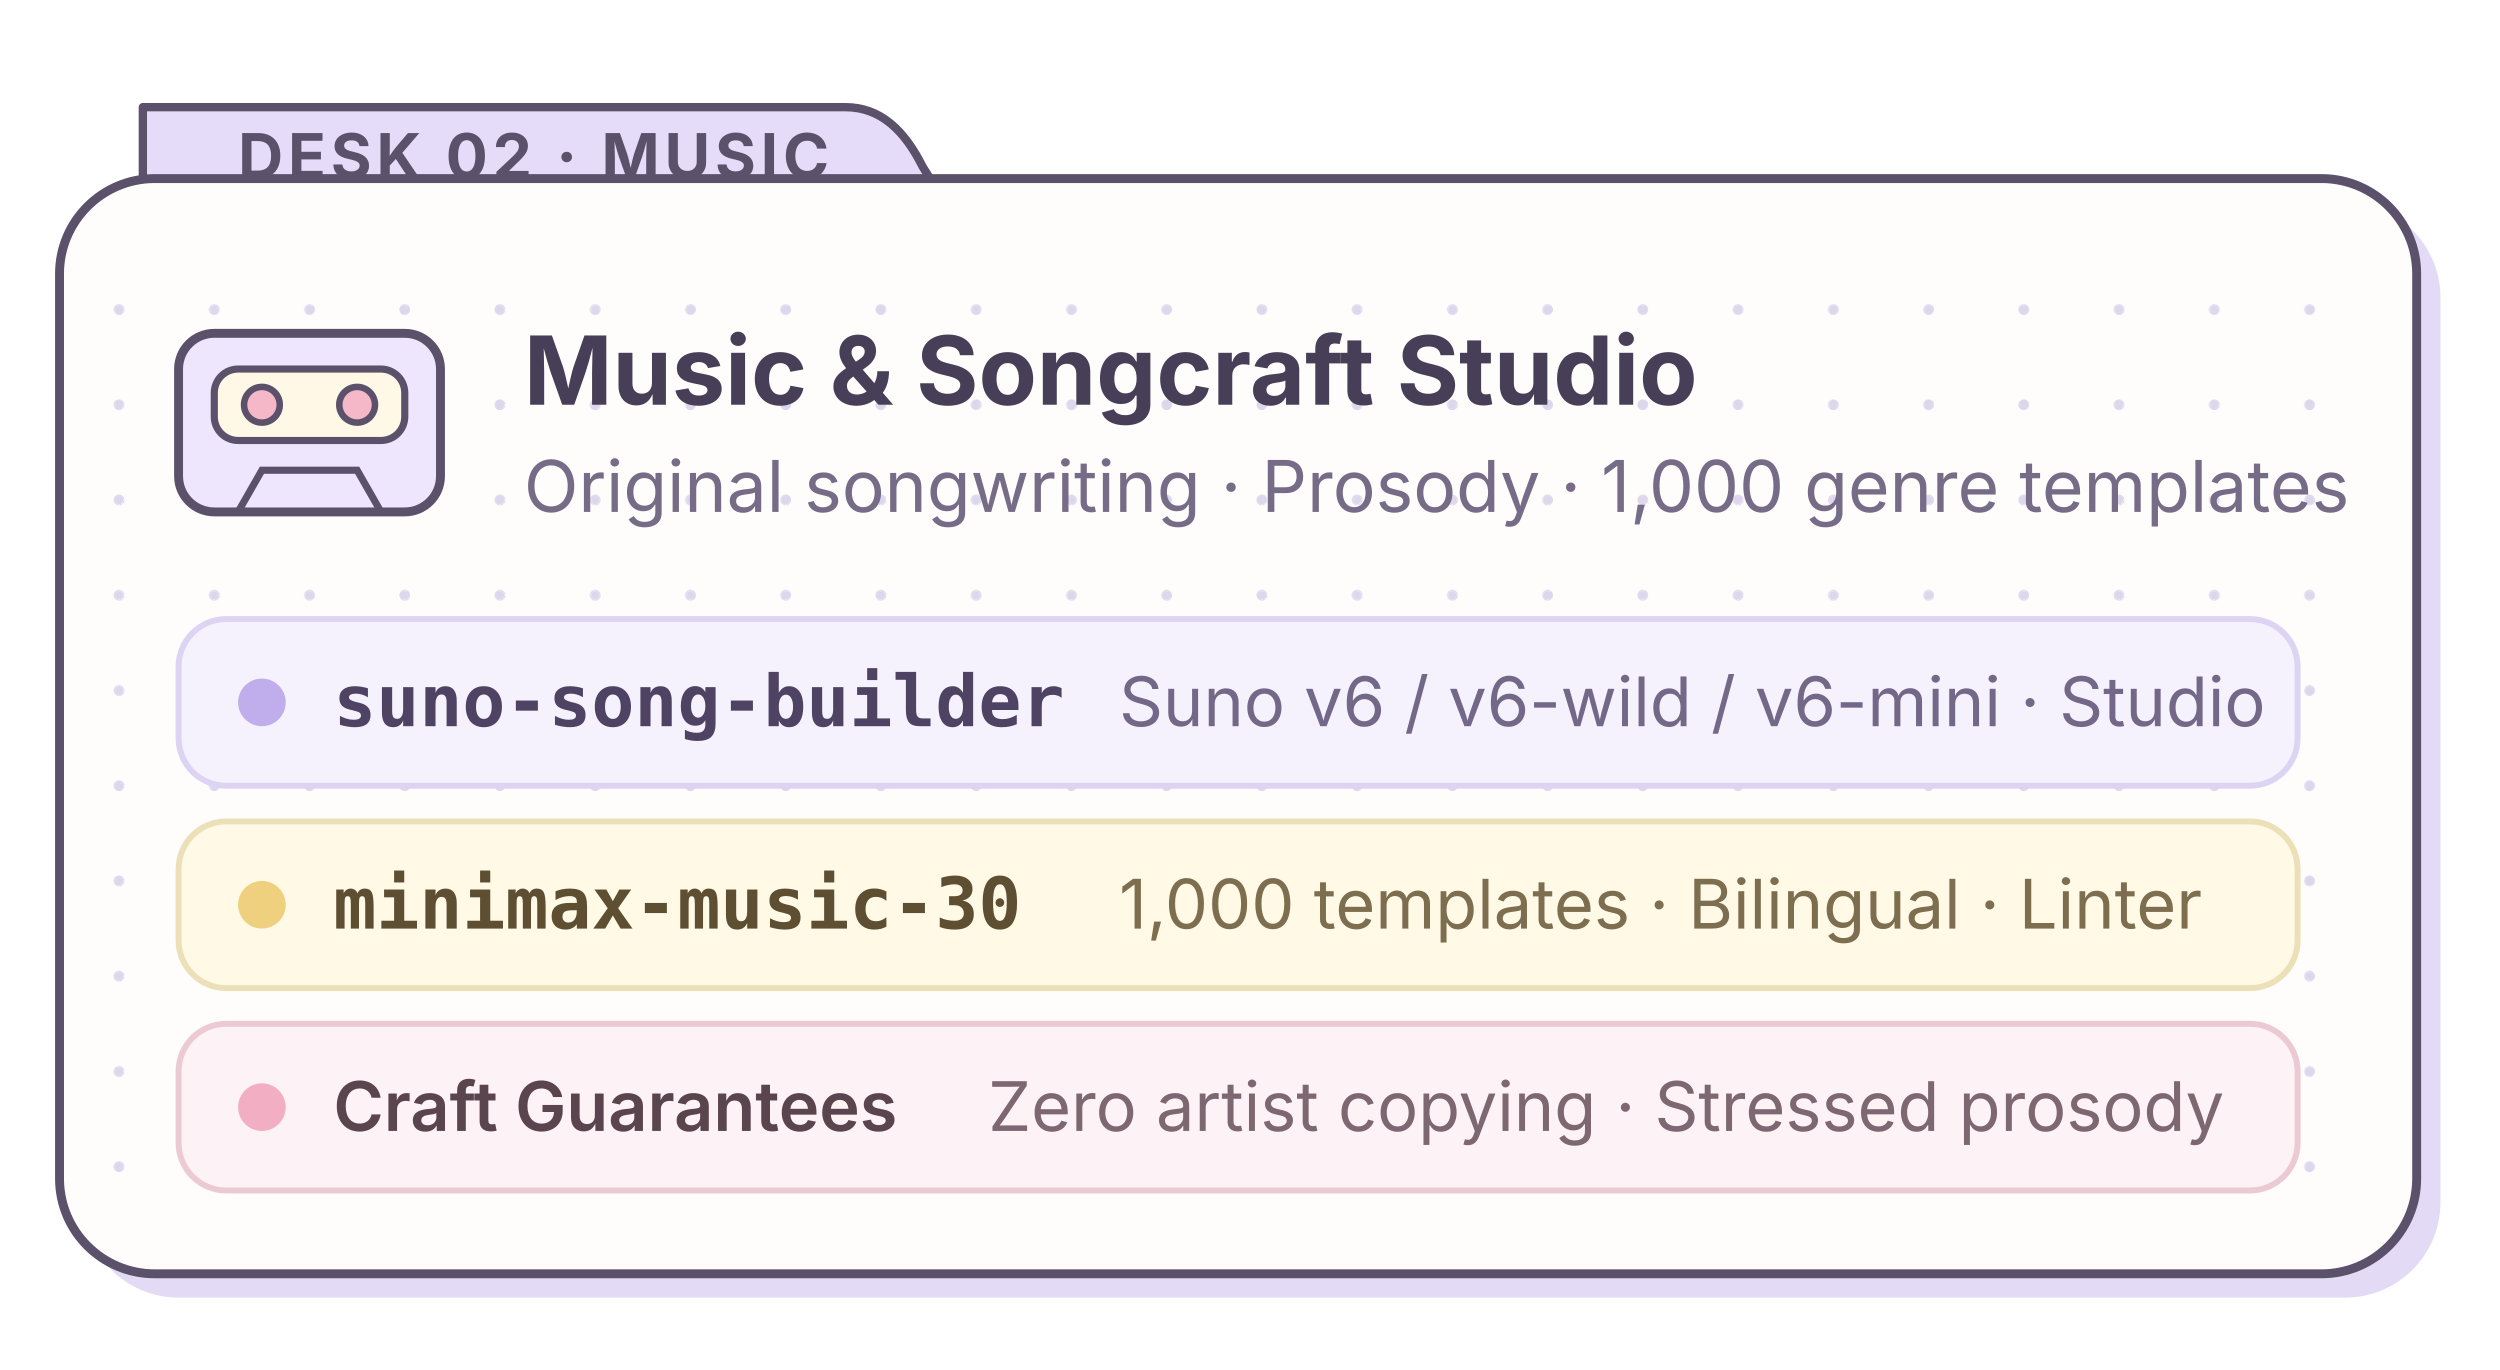
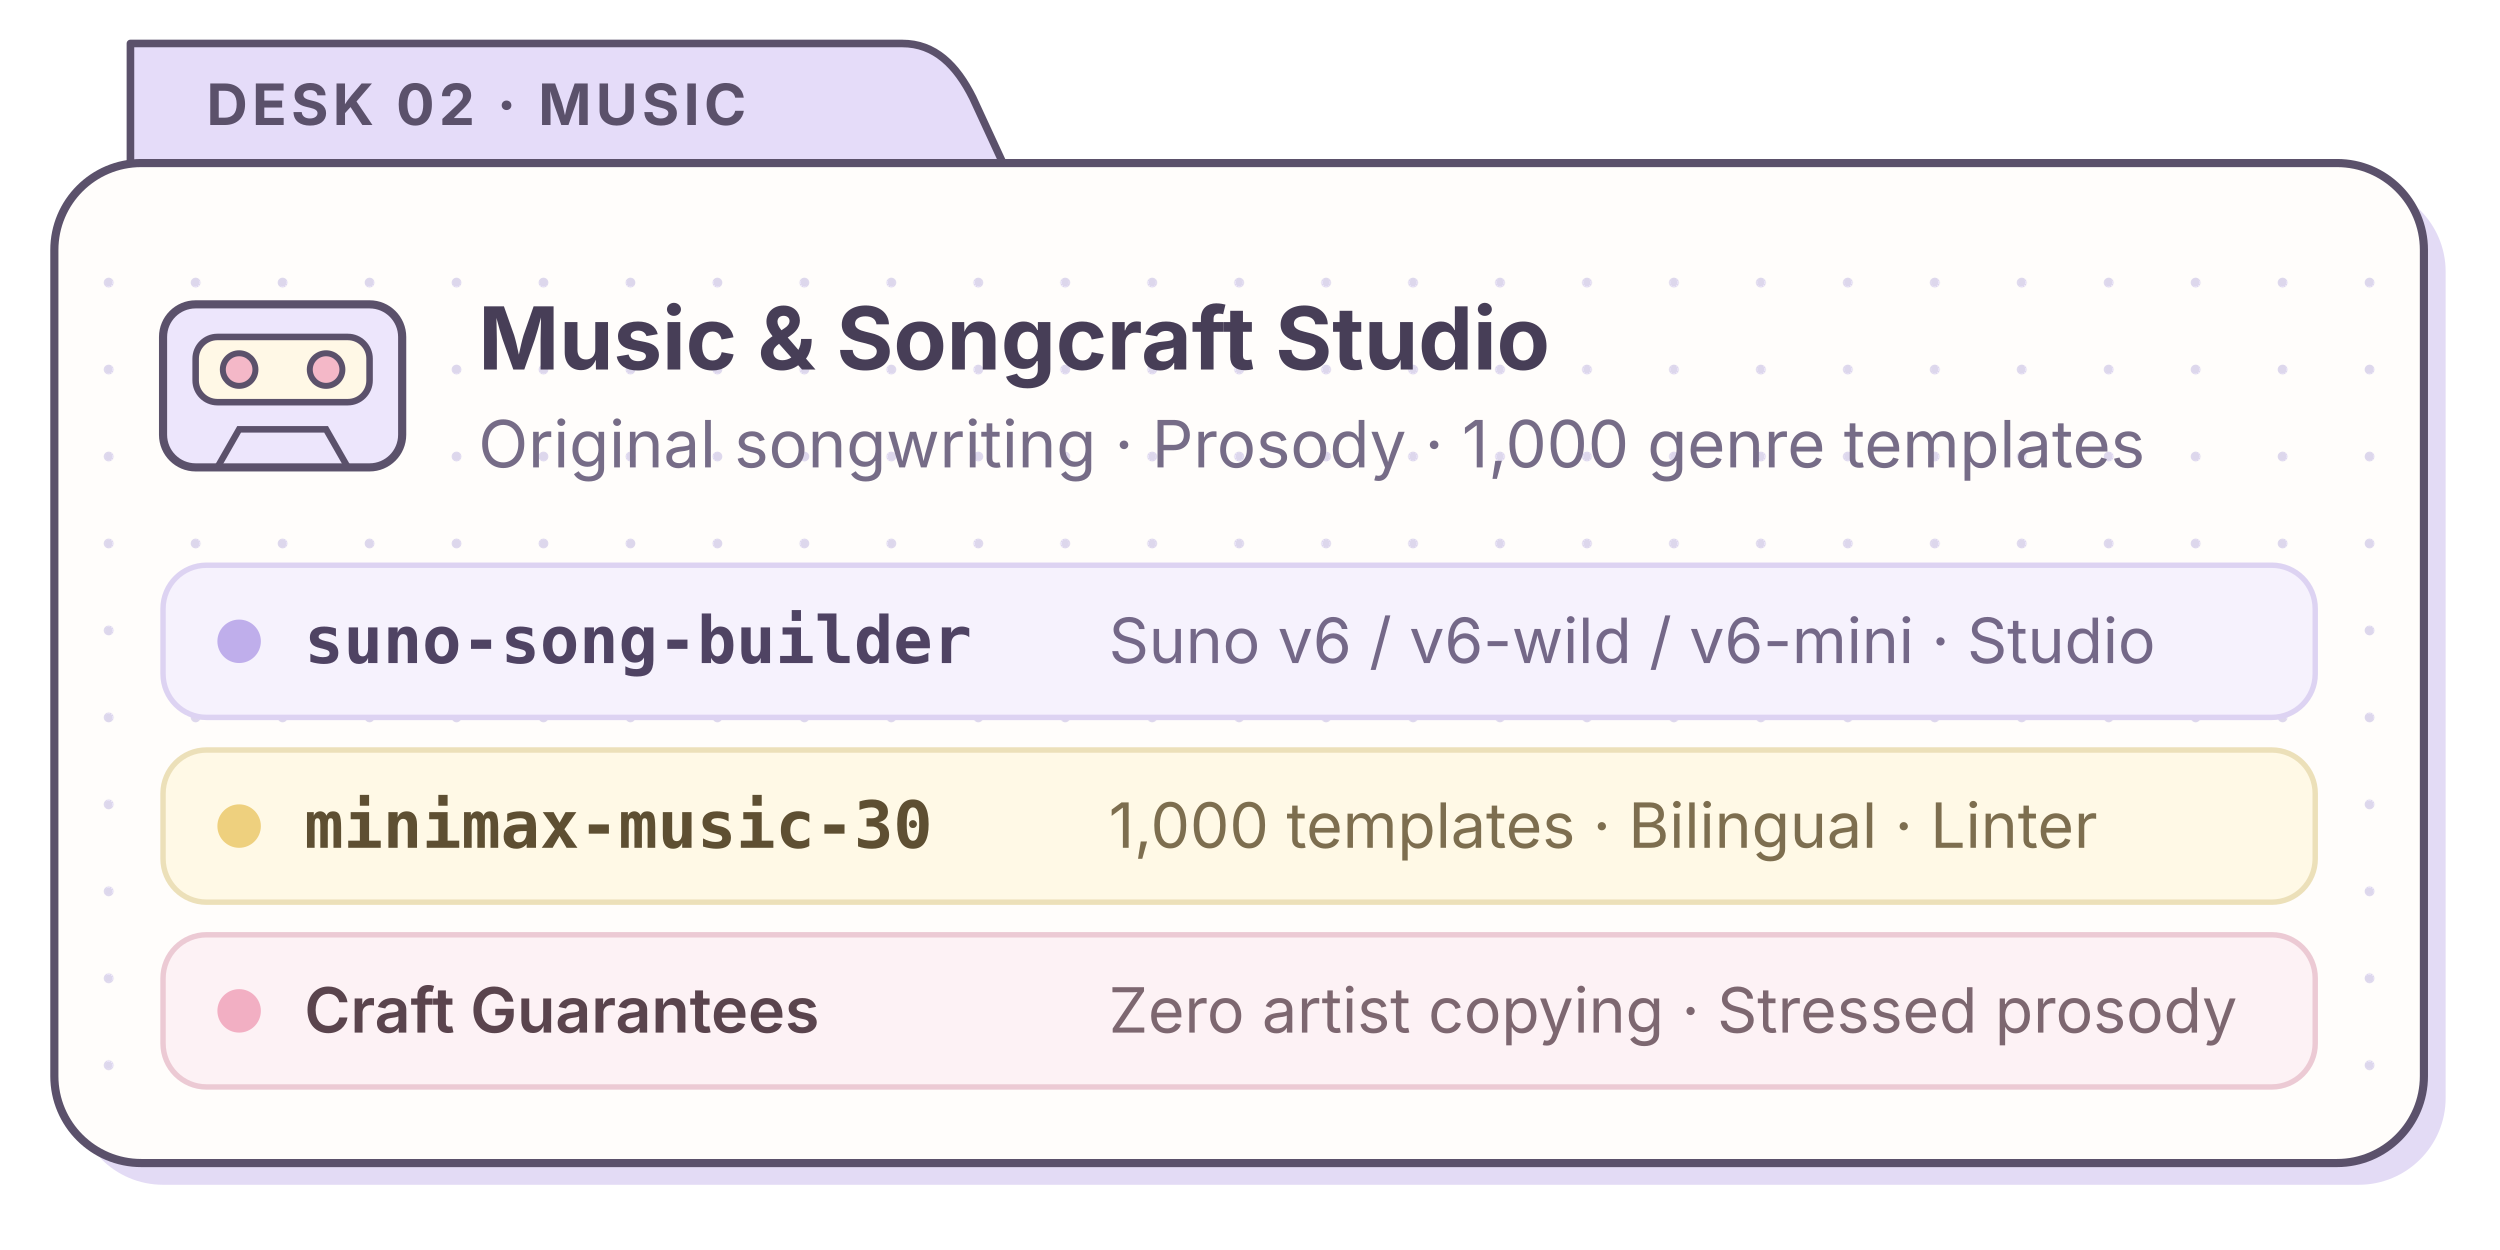
- <svg xmlns="http://www.w3.org/2000/svg" viewBox="0 0 420 230" width="420" height="230">
+ <svg xmlns="http://www.w3.org/2000/svg" viewBox="0 0 460 230" width="460" height="230">
  <defs>
    <pattern id="dotGridM" width="16" height="16" patternUnits="userSpaceOnUse">
      <circle cx="4" cy="4" r="0.9" fill="#DDD7EC" />
    </pattern>
  </defs>
-   <path d="M24 18 L142 18 C148 18 152 22 155 28 L160 36 L24 36 Z" fill="#E5DCF9" stroke="#5B516B" stroke-width="1.4" stroke-linejoin="round" />
-   <text x="40" y="30" font-family="-apple-system, BlinkMacSystemFont, 'Segoe UI', 'Hiragino Sans', sans-serif" font-size="10.5" font-weight="700" fill="#5B516B" letter-spacing="0.8">DESK 02 · MUSIC</text>
-   <rect x="14" y="34" width="396" height="184" rx="16" fill="#E3DBF5" />
-   <rect x="10" y="30" width="396" height="184" rx="16" fill="#FFFDFB" stroke="#5B516B" stroke-width="1.5" />
-   <rect x="18" y="38" width="380" height="168" rx="12" fill="url(#dotGridM)" />
+   <path d="M24 8 L166 8 C172 8 176 12 179 18 L185 31 L24 31 Z" fill="#E5DCF9" stroke="#5B516B" stroke-width="1.4" stroke-linejoin="round" />
+   <text x="38" y="23" font-family="-apple-system, BlinkMacSystemFont, 'Segoe UI', 'Hiragino Sans', sans-serif" font-size="10.5" font-weight="700" fill="#5B516B" letter-spacing="0.8">DESK 02 · MUSIC</text>
+   <rect x="14" y="34" width="436" height="184" rx="16" fill="#E3DBF5" />
+   <rect x="10" y="30" width="436" height="184" rx="16" fill="#FFFDFB" stroke="#5B516B" stroke-width="1.5" />
+   <rect x="18" y="38" width="420" height="168" rx="12" fill="url(#dotGridM)" />
  <g transform="translate(30, 52)">
    <rect x="0" y="4" width="44" height="30" rx="6" fill="#EDE6FC" stroke="#5B516B" stroke-width="1.5" />
    <rect x="6" y="10" width="32" height="12" rx="4" fill="#FFF8E6" stroke="#5B516B" stroke-width="1.2" />
    <circle cx="14" cy="16" r="3" fill="#F4B8C8" stroke="#5B516B" stroke-width="1.1" />
    <circle cx="30" cy="16" r="3" fill="#F4B8C8" stroke="#5B516B" stroke-width="1.1" />
    <path d="M10 34 L14 27 L30 27 L34 34" fill="none" stroke="#5B516B" stroke-width="1.2" />
  </g>
  <text x="88" y="68" font-family="-apple-system, BlinkMacSystemFont, 'Segoe UI', 'Hiragino Sans', sans-serif" font-size="16" font-weight="700" fill="#473E57">Music &amp; Songcraft Studio</text>
  <text x="88" y="86" font-family="-apple-system, BlinkMacSystemFont, 'Segoe UI', 'Hiragino Sans', sans-serif" font-size="12" fill="#766C87">Original songwriting · Prosody · 1,000 genre templates</text>
  <g transform="translate(30, 104)">
-     <rect x="0" y="0" width="356" height="28" rx="8" fill="#F6F2FD" stroke="#DDD3F2" stroke-width="1" />
+     <rect x="0" y="0" width="396" height="28" rx="8" fill="#F6F2FD" stroke="#DDD3F2" stroke-width="1" />
    <circle cx="14" cy="14" r="4" fill="#BFAEEB" />
    <text x="26" y="18" font-family="ui-monospace, SFMono-Regular, Menlo, monospace" font-size="12" font-weight="600" fill="#4F4363">suno-song-builder</text>
-     <text x="158" y="18" font-family="-apple-system, BlinkMacSystemFont, 'Segoe UI', sans-serif" font-size="11.5" fill="#746888">Suno v6 / v6-wild / v6-mini · Studio</text>
+     <text x="174" y="18" font-family="-apple-system, BlinkMacSystemFont, 'Segoe UI', sans-serif" font-size="11.5" fill="#746888">Suno v6 / v6-wild / v6-mini · Studio</text>
  </g>
  <g transform="translate(30, 138)">
-     <rect x="0" y="0" width="356" height="28" rx="8" fill="#FFF9E6" stroke="#ECE0B9" stroke-width="1" />
+     <rect x="0" y="0" width="396" height="28" rx="8" fill="#FFF9E6" stroke="#ECE0B9" stroke-width="1" />
    <circle cx="14" cy="14" r="4" fill="#EED07E" />
    <text x="26" y="18" font-family="ui-monospace, SFMono-Regular, Menlo, monospace" font-size="12" font-weight="600" fill="#5E4F32">minimax-music-30</text>
-     <text x="158" y="18" font-family="-apple-system, BlinkMacSystemFont, 'Segoe UI', sans-serif" font-size="11.5" fill="#7D6E4F">1,000 templates · Bilingual · Linter</text>
+     <text x="174" y="18" font-family="-apple-system, BlinkMacSystemFont, 'Segoe UI', sans-serif" font-size="11.5" fill="#7D6E4F">1,000 templates · Bilingual · Linter</text>
  </g>
  <g transform="translate(30, 172)">
-     <rect x="0" y="0" width="356" height="28" rx="8" fill="#FDF2F5" stroke="#ECCAD4" stroke-width="1" />
+     <rect x="0" y="0" width="396" height="28" rx="8" fill="#FDF2F5" stroke="#ECCAD4" stroke-width="1" />
    <circle cx="14" cy="14" r="4" fill="#F2AFC3" />
    <text x="26" y="18" font-family="-apple-system, BlinkMacSystemFont, 'Segoe UI', sans-serif" font-size="11.5" font-weight="600" fill="#5A444D">Craft Guarantees</text>
-     <text x="136" y="18" font-family="-apple-system, BlinkMacSystemFont, 'Segoe UI', sans-serif" font-size="11.5" fill="#7D6770">Zero artist copying · Stressed prosody</text>
+     <text x="174" y="18" font-family="-apple-system, BlinkMacSystemFont, 'Segoe UI', sans-serif" font-size="11.5" fill="#7D6770">Zero artist copying · Stressed prosody</text>
  </g>
</svg>
